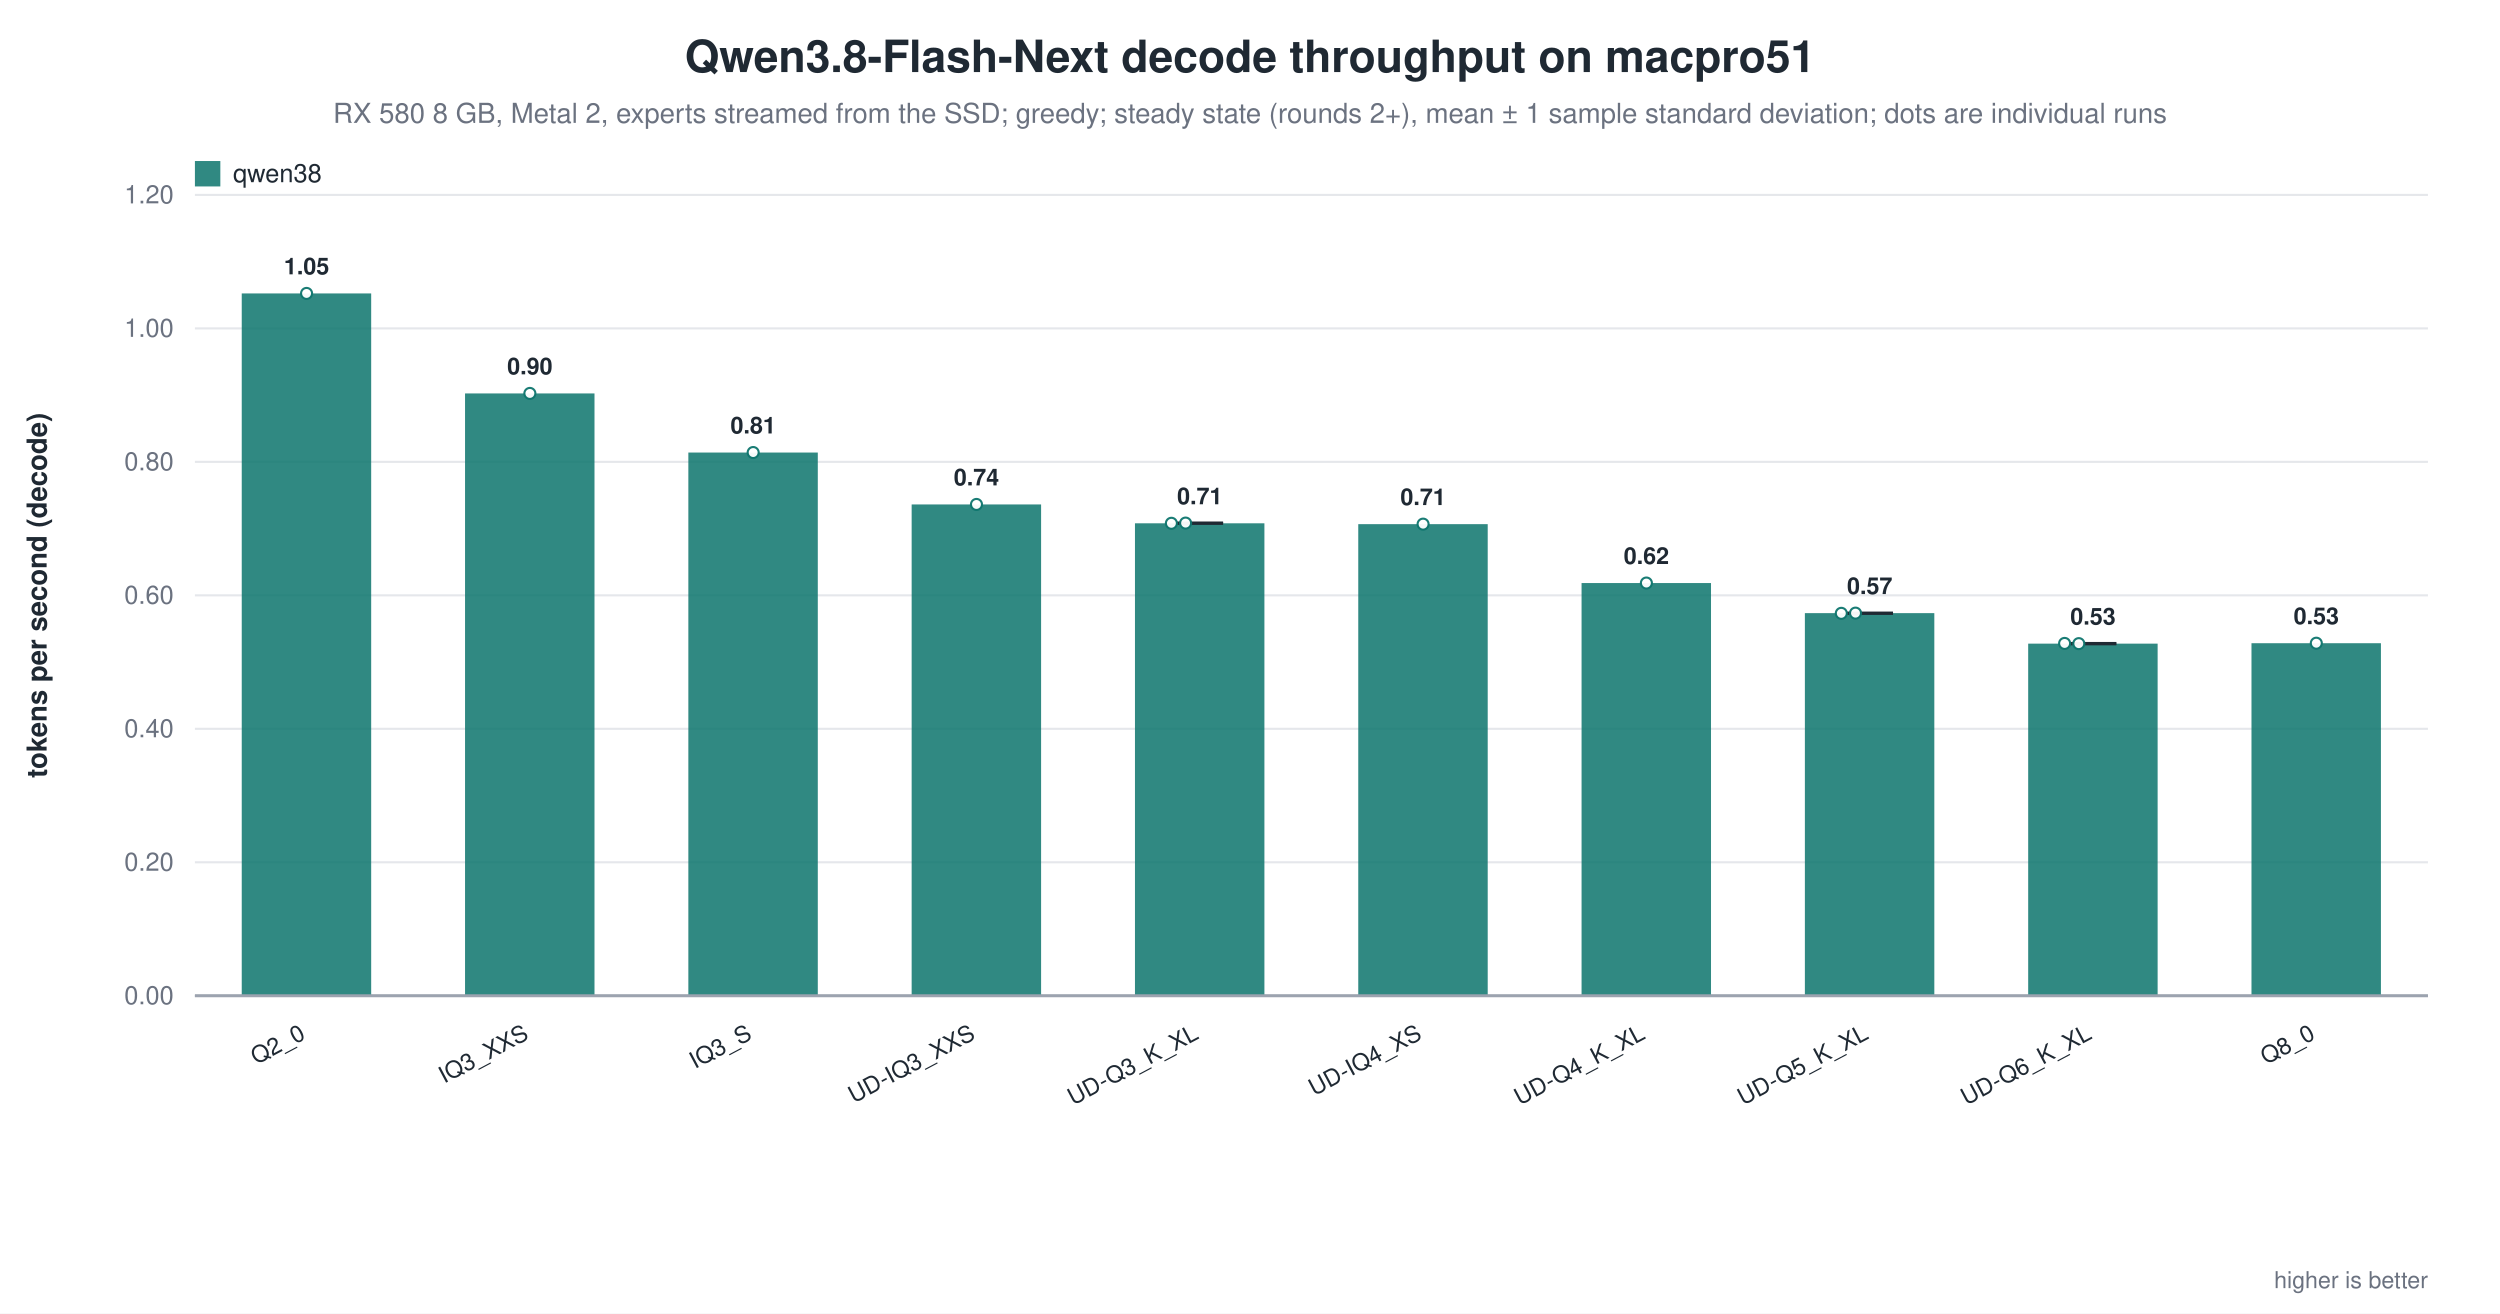
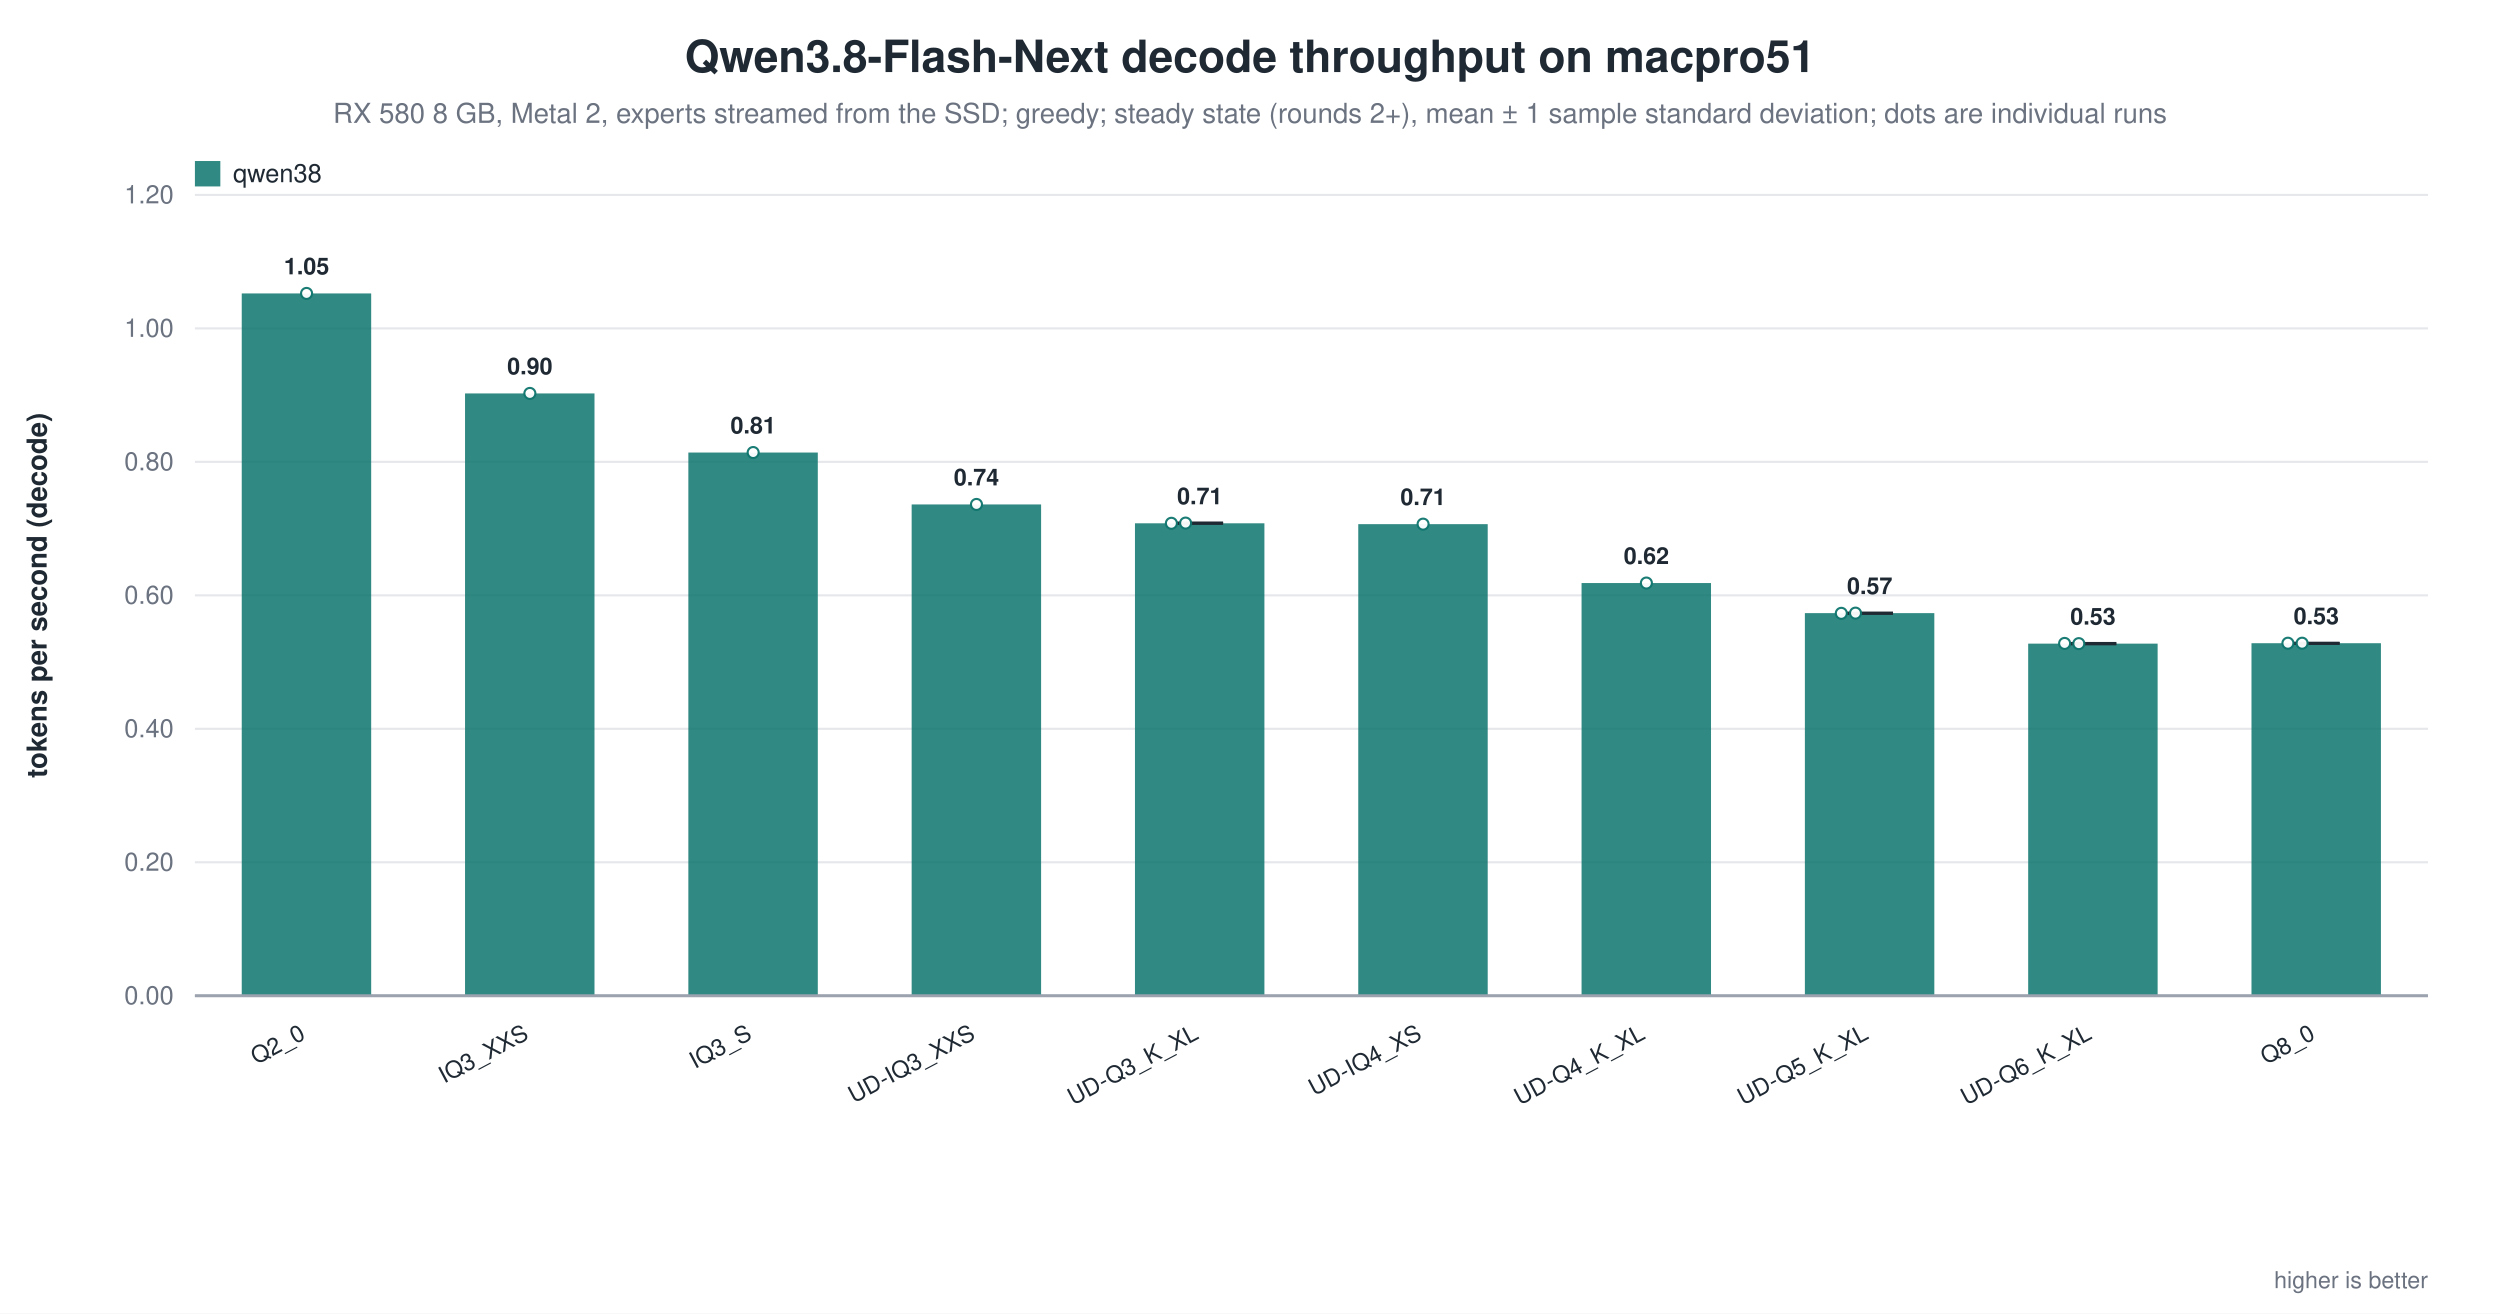
<svg xmlns="http://www.w3.org/2000/svg" width="1180" height="620" viewBox="0 0 1180 620" role="img" aria-label="Qwen3.8-Flash-Next decode throughput on macpro51">
  <rect width="1180" height="620" fill="white" />
  <text x="590.0" y="34" text-anchor="middle" font-family="Helvetica, Arial, sans-serif" font-size="21" font-weight="600" fill="#1f2933">Qwen3.8-Flash-Next decode throughput on macpro51</text>
  <text x="590.0" y="58" text-anchor="middle" font-family="Helvetica, Arial, sans-serif" font-size="13" fill="#6b7280">RX 580 8 GB, Metal 2, experts streamed from the SSD; greedy; steady state (rounds 2+), mean ± 1 sample standard deviation; dots are individual runs</text>
  <line x1="92.0" y1="470.0" x2="1146.0" y2="470.0" stroke="#9ca3af" stroke-width="1.0" />
  <text x="82.0" y="474.0" text-anchor="end" font-family="Helvetica, Arial, sans-serif" font-size="12" fill="#6b7280" font-weight="400">0.00</text>
  <line x1="92.0" y1="407.0" x2="1146.0" y2="407.0" stroke="#e5e7eb" stroke-width="1.0" />
  <text x="82.0" y="411.0" text-anchor="end" font-family="Helvetica, Arial, sans-serif" font-size="12" fill="#6b7280" font-weight="400">0.20</text>
  <line x1="92.0" y1="344.0" x2="1146.0" y2="344.0" stroke="#e5e7eb" stroke-width="1.0" />
  <text x="82.0" y="348.0" text-anchor="end" font-family="Helvetica, Arial, sans-serif" font-size="12" fill="#6b7280" font-weight="400">0.40</text>
  <line x1="92.0" y1="281.0" x2="1146.0" y2="281.0" stroke="#e5e7eb" stroke-width="1.0" />
  <text x="82.0" y="285.0" text-anchor="end" font-family="Helvetica, Arial, sans-serif" font-size="12" fill="#6b7280" font-weight="400">0.60</text>
  <line x1="92.0" y1="218.0" x2="1146.0" y2="218.0" stroke="#e5e7eb" stroke-width="1.0" />
  <text x="82.0" y="222.0" text-anchor="end" font-family="Helvetica, Arial, sans-serif" font-size="12" fill="#6b7280" font-weight="400">0.80</text>
  <line x1="92.0" y1="155.0" x2="1146.0" y2="155.0" stroke="#e5e7eb" stroke-width="1.0" />
  <text x="82.0" y="159.0" text-anchor="end" font-family="Helvetica, Arial, sans-serif" font-size="12" fill="#6b7280" font-weight="400">1.00</text>
  <line x1="92.0" y1="92.0" x2="1146.0" y2="92.0" stroke="#e5e7eb" stroke-width="1.0" />
  <text x="82.0" y="96.0" text-anchor="end" font-family="Helvetica, Arial, sans-serif" font-size="12" fill="#6b7280" font-weight="400">1.20</text>
  <text x="22.0" y="281.0" text-anchor="middle" font-family="Helvetica, Arial, sans-serif" font-size="13" fill="#1f2933" font-weight="600" transform="rotate(-90.0 22.0 281.0)">tokens per second (decode)</text>
  <rect x="114.1" y="138.5" width="61.1" height="331.5" fill="#0f766e" opacity="0.86" />
  <circle cx="144.7" cy="138.5" r="2.6" fill="white" stroke="#0f766e" stroke-width="1.0" opacity="0.95" />
  <text x="144.7" y="129.5" text-anchor="middle" font-family="Helvetica, Arial, sans-serif" font-size="11" fill="#1f2933" font-weight="600">1.05</text>
  <text x="144.7" y="490.0" text-anchor="end" font-family="Helvetica, Arial, sans-serif" font-size="11" fill="#1f2933" font-weight="500" transform="rotate(-28.0 144.7 490.0)">Q2_0</text>
  <rect x="219.5" y="185.7" width="61.1" height="284.3" fill="#0f766e" opacity="0.86" />
  <circle cx="250.1" cy="185.7" r="2.6" fill="white" stroke="#0f766e" stroke-width="1.0" opacity="0.95" />
  <text x="250.1" y="176.7" text-anchor="middle" font-family="Helvetica, Arial, sans-serif" font-size="11" fill="#1f2933" font-weight="600">0.90</text>
  <text x="250.1" y="490.0" text-anchor="end" font-family="Helvetica, Arial, sans-serif" font-size="11" fill="#1f2933" font-weight="500" transform="rotate(-28.0 250.1 490.0)">IQ3_XXS</text>
  <rect x="324.9" y="213.6" width="61.1" height="256.4" fill="#0f766e" opacity="0.86" />
  <circle cx="355.5" cy="213.6" r="2.6" fill="white" stroke="#0f766e" stroke-width="1.0" opacity="0.95" />
  <text x="355.5" y="204.6" text-anchor="middle" font-family="Helvetica, Arial, sans-serif" font-size="11" fill="#1f2933" font-weight="600">0.81</text>
  <text x="355.5" y="490.0" text-anchor="end" font-family="Helvetica, Arial, sans-serif" font-size="11" fill="#1f2933" font-weight="500" transform="rotate(-28.0 355.5 490.0)">IQ3_S</text>
  <rect x="430.3" y="238.1" width="61.1" height="231.9" fill="#0f766e" opacity="0.86" />
  <circle cx="460.9" cy="238.1" r="2.6" fill="white" stroke="#0f766e" stroke-width="1.0" opacity="0.95" />
  <text x="460.9" y="229.1" text-anchor="middle" font-family="Helvetica, Arial, sans-serif" font-size="11" fill="#1f2933" font-weight="600">0.74</text>
  <text x="460.9" y="490.0" text-anchor="end" font-family="Helvetica, Arial, sans-serif" font-size="11" fill="#1f2933" font-weight="500" transform="rotate(-28.0 460.9 490.0)">UD-IQ3_XXS</text>
  <rect x="535.7" y="247.0" width="61.1" height="223.0" fill="#0f766e" opacity="0.86" />
  <line x1="566.3" y1="246.9" x2="566.3" y2="247.0" stroke="#1f2933" stroke-width="1.4" />
  <line x1="555.3" y1="246.9" x2="577.3" y2="246.9" stroke="#1f2933" stroke-width="1.4" />
  <line x1="555.3" y1="247.0" x2="577.3" y2="247.0" stroke="#1f2933" stroke-width="1.4" />
  <circle cx="552.9" cy="247.0" r="2.6" fill="white" stroke="#0f766e" stroke-width="1.0" opacity="0.95" />
  <circle cx="559.6" cy="246.9" r="2.6" fill="white" stroke="#0f766e" stroke-width="1.0" opacity="0.95" />
  <text x="566.3" y="238.0" text-anchor="middle" font-family="Helvetica, Arial, sans-serif" font-size="11" fill="#1f2933" font-weight="600">0.71</text>
  <text x="566.3" y="490.0" text-anchor="end" font-family="Helvetica, Arial, sans-serif" font-size="11" fill="#1f2933" font-weight="500" transform="rotate(-28.0 566.3 490.0)">UD-Q3_K_XL</text>
  <rect x="641.1" y="247.4" width="61.1" height="222.6" fill="#0f766e" opacity="0.86" />
  <circle cx="671.7" cy="247.4" r="2.6" fill="white" stroke="#0f766e" stroke-width="1.0" opacity="0.95" />
  <text x="671.7" y="238.4" text-anchor="middle" font-family="Helvetica, Arial, sans-serif" font-size="11" fill="#1f2933" font-weight="600">0.71</text>
  <text x="671.7" y="490.0" text-anchor="end" font-family="Helvetica, Arial, sans-serif" font-size="11" fill="#1f2933" font-weight="500" transform="rotate(-28.0 671.7 490.0)">UD-IQ4_XS</text>
  <rect x="746.5" y="275.2" width="61.1" height="194.8" fill="#0f766e" opacity="0.86" />
  <circle cx="777.1" cy="275.2" r="2.6" fill="white" stroke="#0f766e" stroke-width="1.0" opacity="0.95" />
  <text x="777.1" y="266.2" text-anchor="middle" font-family="Helvetica, Arial, sans-serif" font-size="11" fill="#1f2933" font-weight="600">0.62</text>
  <text x="777.1" y="490.0" text-anchor="end" font-family="Helvetica, Arial, sans-serif" font-size="11" fill="#1f2933" font-weight="500" transform="rotate(-28.0 777.1 490.0)">UD-Q4_K_XL</text>
  <rect x="851.9" y="289.4" width="61.1" height="180.6" fill="#0f766e" opacity="0.86" />
  <line x1="882.5" y1="289.4" x2="882.5" y2="289.5" stroke="#1f2933" stroke-width="1.4" />
  <line x1="871.5" y1="289.4" x2="893.5" y2="289.4" stroke="#1f2933" stroke-width="1.4" />
  <line x1="871.5" y1="289.5" x2="893.5" y2="289.5" stroke="#1f2933" stroke-width="1.4" />
  <circle cx="869.1" cy="289.5" r="2.6" fill="white" stroke="#0f766e" stroke-width="1.0" opacity="0.95" />
  <circle cx="875.8" cy="289.4" r="2.6" fill="white" stroke="#0f766e" stroke-width="1.0" opacity="0.95" />
  <text x="882.5" y="280.4" text-anchor="middle" font-family="Helvetica, Arial, sans-serif" font-size="11" fill="#1f2933" font-weight="600">0.57</text>
  <text x="882.5" y="490.0" text-anchor="end" font-family="Helvetica, Arial, sans-serif" font-size="11" fill="#1f2933" font-weight="500" transform="rotate(-28.0 882.5 490.0)">UD-Q5_K_XL</text>
  <rect x="957.3" y="303.8" width="61.1" height="166.2" fill="#0f766e" opacity="0.86" />
  <line x1="987.9" y1="303.7" x2="987.9" y2="303.9" stroke="#1f2933" stroke-width="1.4" />
  <line x1="976.9" y1="303.7" x2="998.9" y2="303.7" stroke="#1f2933" stroke-width="1.4" />
  <line x1="976.9" y1="303.9" x2="998.9" y2="303.9" stroke="#1f2933" stroke-width="1.4" />
  <circle cx="974.5" cy="303.7" r="2.6" fill="white" stroke="#0f766e" stroke-width="1.0" opacity="0.95" />
  <circle cx="981.2" cy="303.8" r="2.6" fill="white" stroke="#0f766e" stroke-width="1.0" opacity="0.95" />
  <text x="987.9" y="294.8" text-anchor="middle" font-family="Helvetica, Arial, sans-serif" font-size="11" fill="#1f2933" font-weight="600">0.53</text>
  <text x="987.9" y="490.0" text-anchor="end" font-family="Helvetica, Arial, sans-serif" font-size="11" fill="#1f2933" font-weight="500" transform="rotate(-28.0 987.9 490.0)">UD-Q6_K_XL</text>
  <rect x="1062.7" y="303.6" width="61.1" height="166.4" fill="#0f766e" opacity="0.86" />
-   <circle cx="1093.3" cy="303.6" r="2.6" fill="white" stroke="#0f766e" stroke-width="1.0" opacity="0.95" />
+   <line x1="1093.3" y1="303.6" x2="1093.3" y2="303.7" stroke="#1f2933" stroke-width="1.4" />
+   <line x1="1082.3" y1="303.6" x2="1104.3" y2="303.6" stroke="#1f2933" stroke-width="1.4" />
+   <line x1="1082.3" y1="303.7" x2="1104.3" y2="303.7" stroke="#1f2933" stroke-width="1.4" />
+   <circle cx="1079.9" cy="303.6" r="2.6" fill="white" stroke="#0f766e" stroke-width="1.0" opacity="0.95" />
+   <circle cx="1086.6" cy="303.6" r="2.6" fill="white" stroke="#0f766e" stroke-width="1.0" opacity="0.95" />
  <text x="1093.3" y="294.6" text-anchor="middle" font-family="Helvetica, Arial, sans-serif" font-size="11" fill="#1f2933" font-weight="600">0.53</text>
  <text x="1093.3" y="490.0" text-anchor="end" font-family="Helvetica, Arial, sans-serif" font-size="11" fill="#1f2933" font-weight="500" transform="rotate(-28.0 1093.3 490.0)">Q8_0</text>
  <line x1="92.0" y1="470.0" x2="1146.0" y2="470.0" stroke="#9ca3af" stroke-width="1.4" />
  <rect x="92.0" y="76.0" width="12.0" height="12.0" fill="#0f766e" opacity="0.86" />
  <text x="110.0" y="86.0" text-anchor="start" font-family="Helvetica, Arial, sans-serif" font-size="12" fill="#1f2933" font-weight="500">qwen38</text>
  <text x="1146.0" y="608.0" text-anchor="end" font-family="Helvetica, Arial, sans-serif" font-size="11" fill="#6b7280" font-weight="400">higher is better</text>
</svg>
